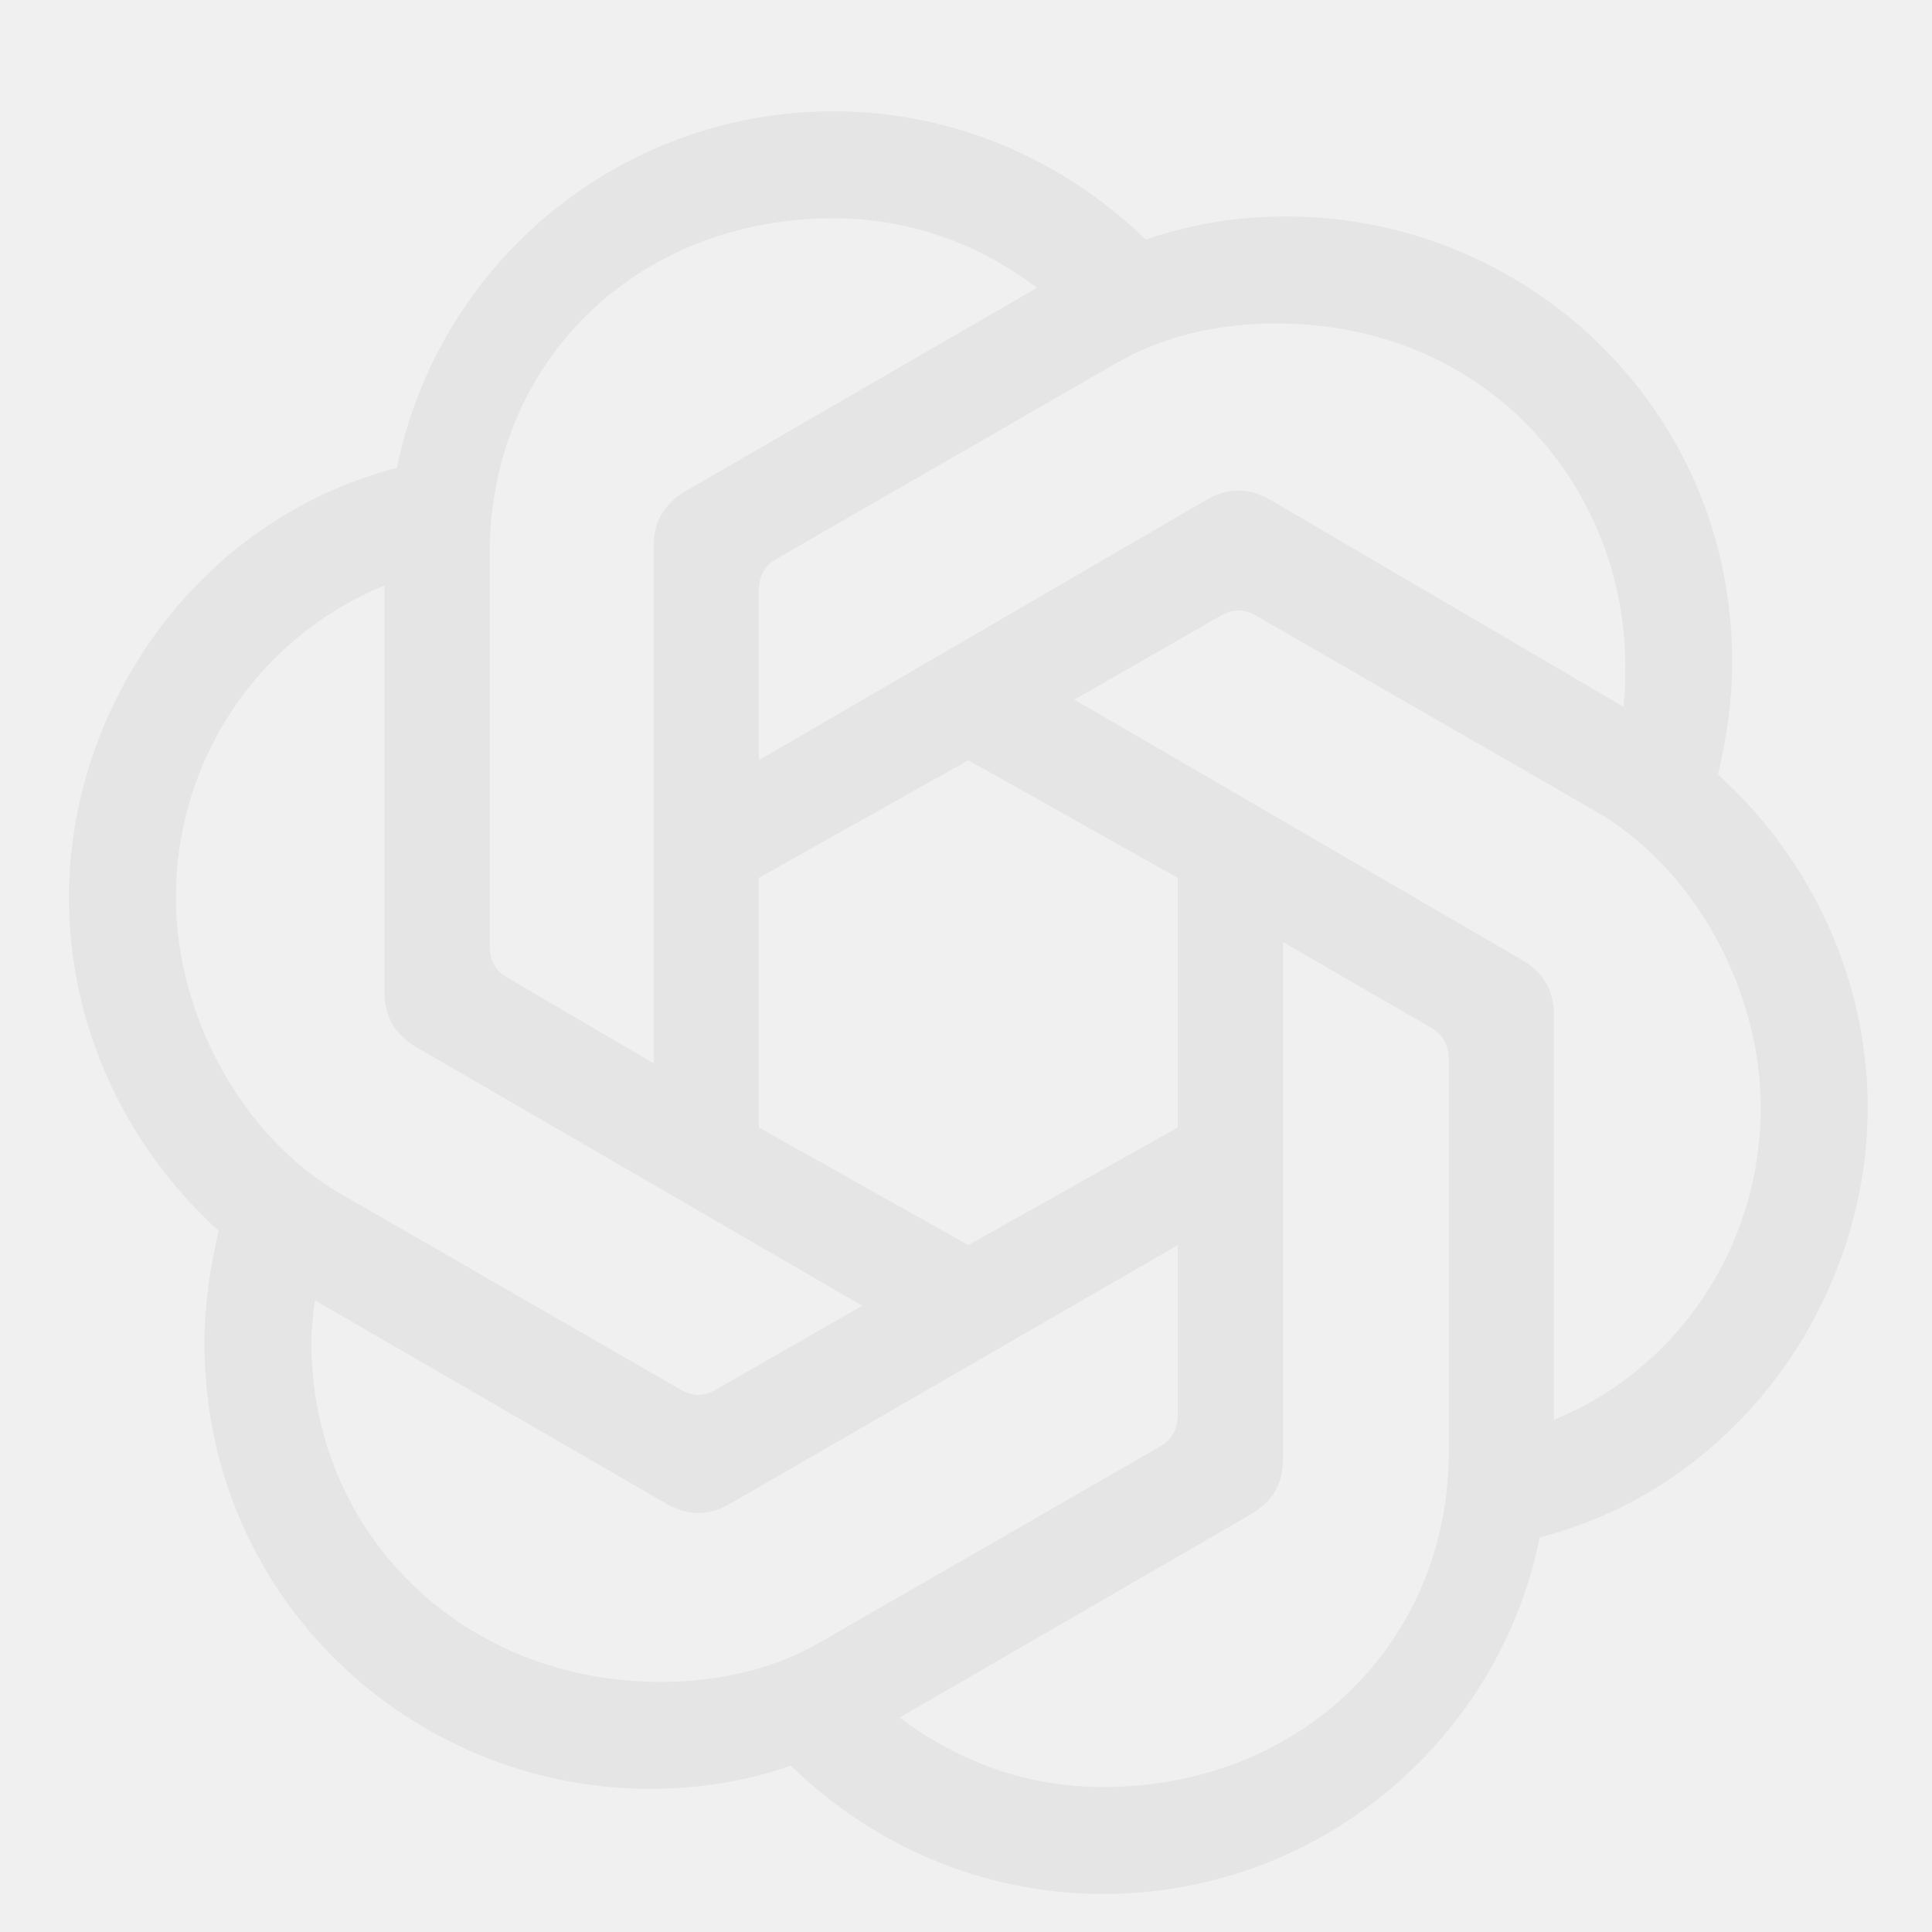
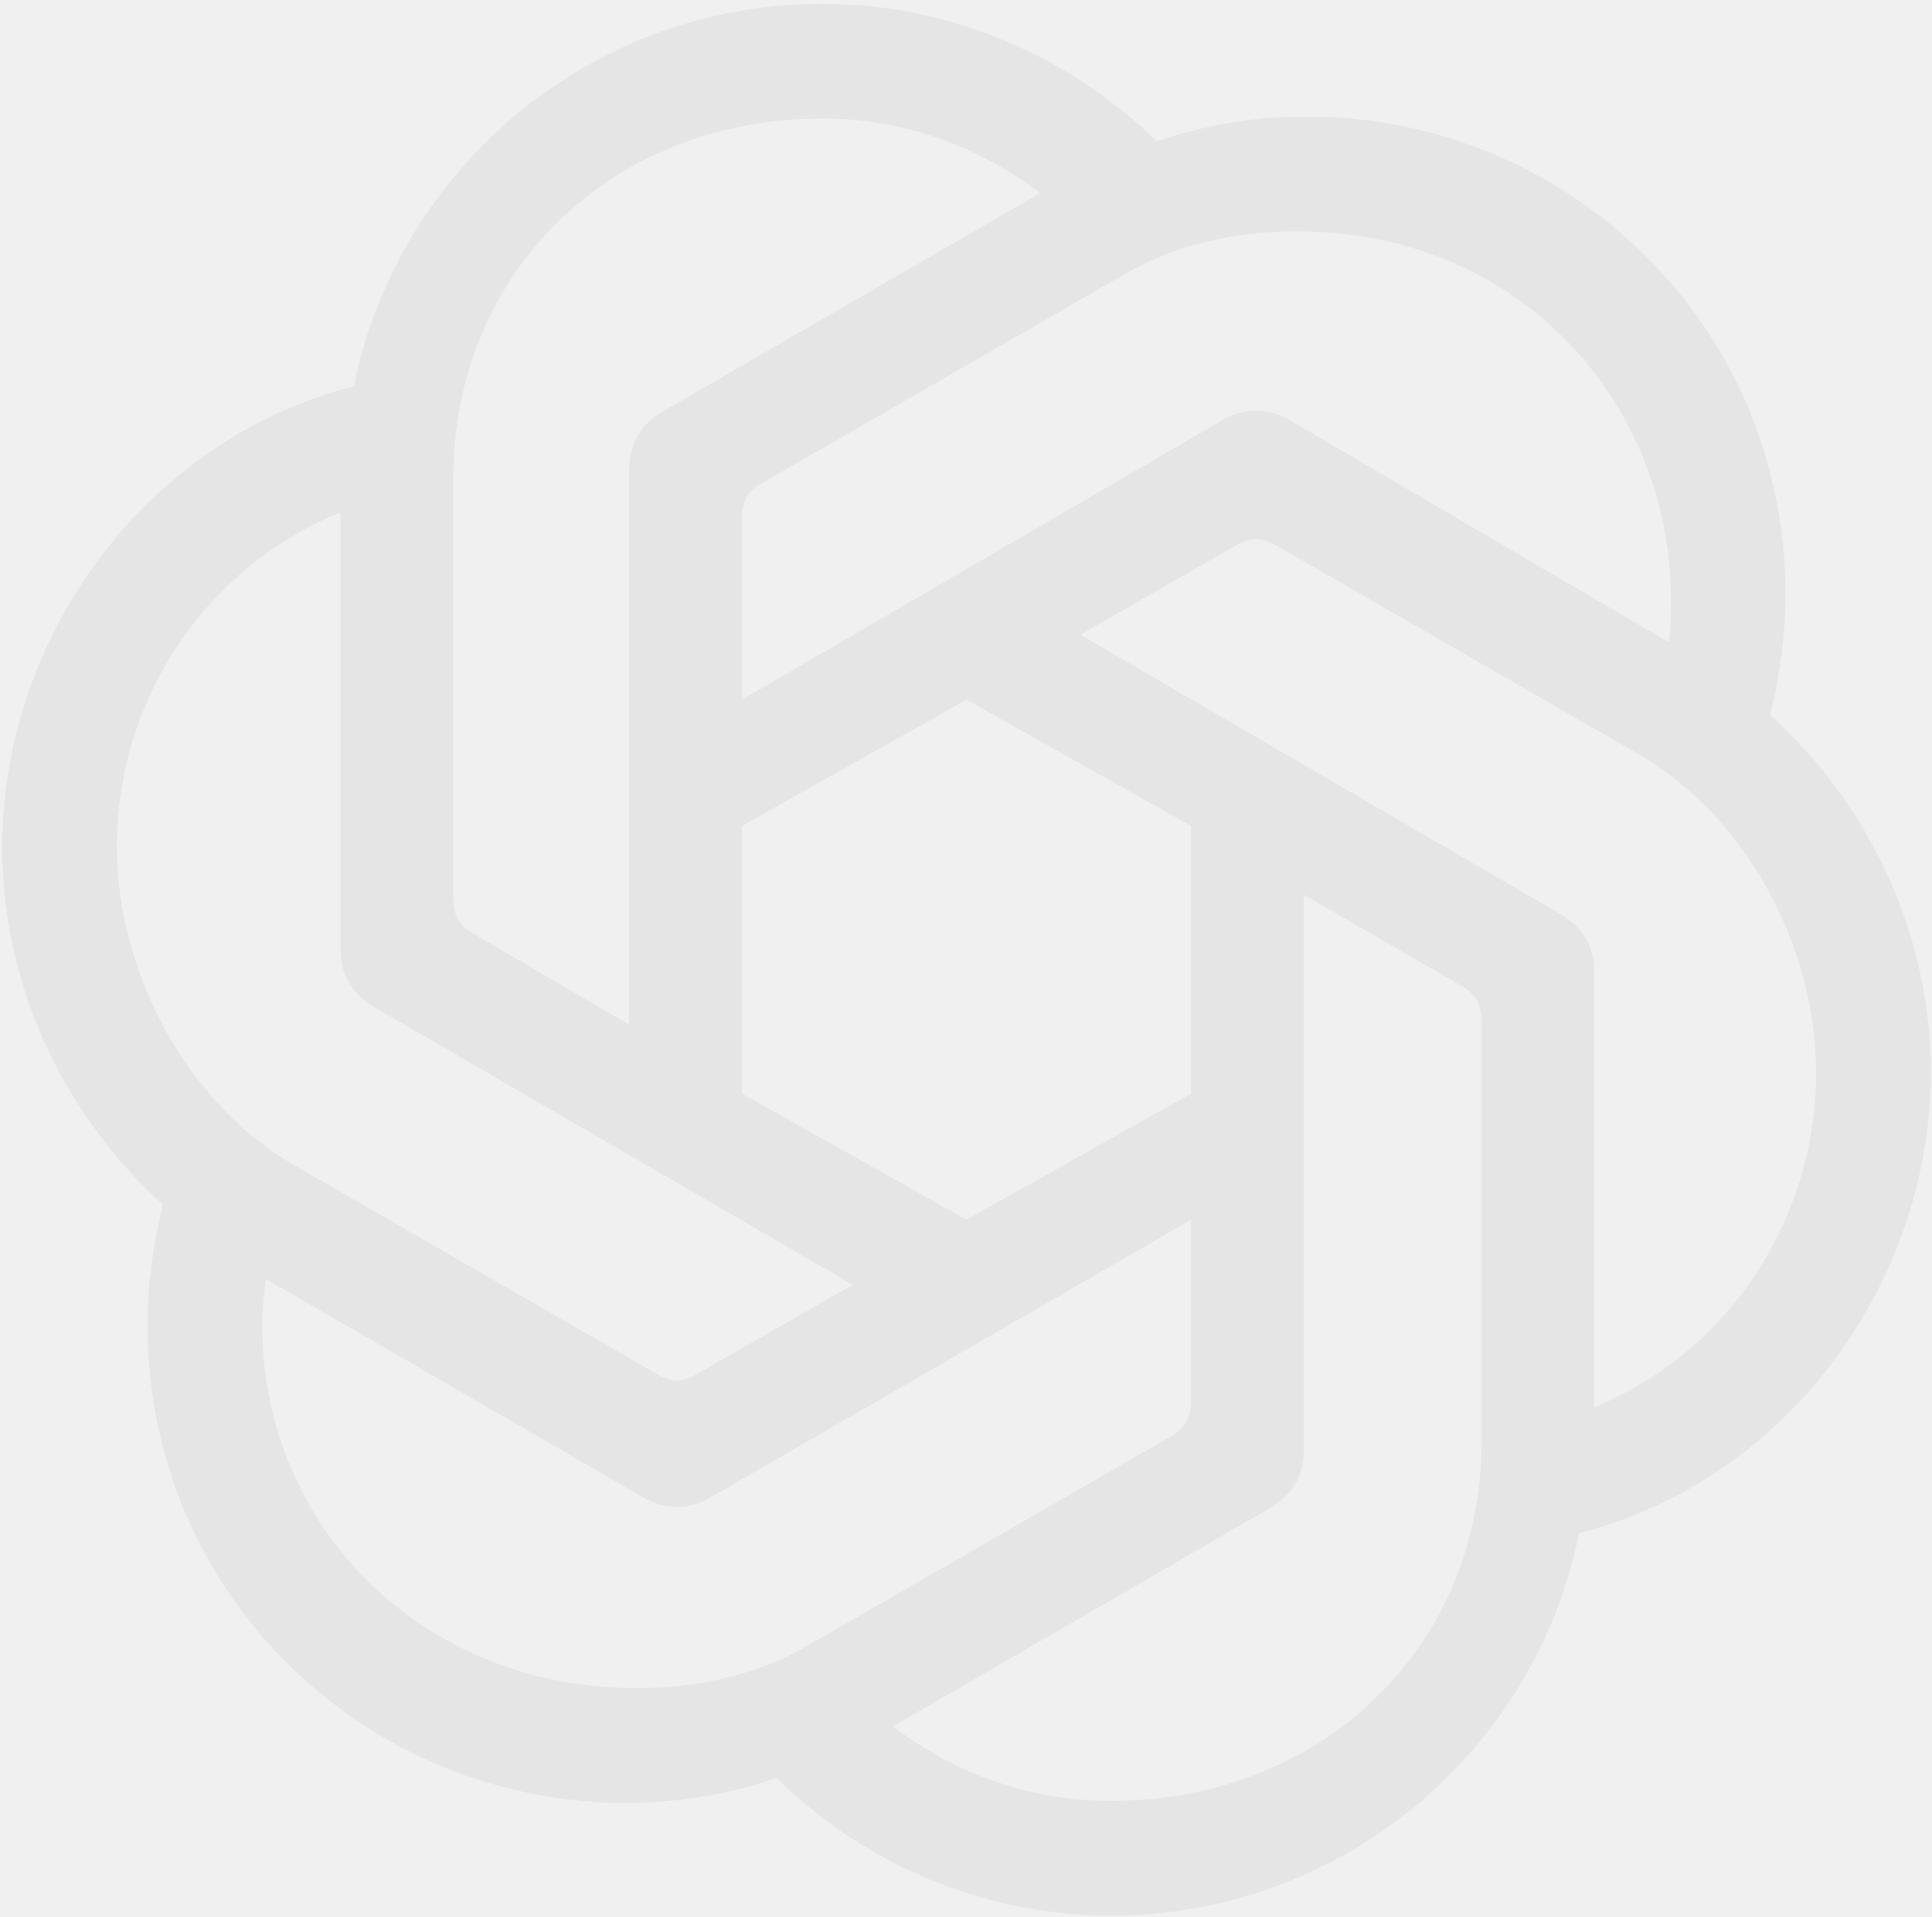
- <svg xmlns="http://www.w3.org/2000/svg" width="721" height="721" viewBox="100 100 520 500" fill="none">
+ <svg xmlns="http://www.w3.org/2000/svg" viewBox="118 119 485 481" fill="none">
  <g clip-path="url(#clip0_1637_2934)">
    <g clip-path="url(#clip1_1637_2934)">
      <path d="M304.246 294.611V249.028C304.246 245.189 305.687 242.309 309.044 240.392L400.692 187.612C413.167 180.415 428.042 177.058 443.394 177.058C500.971 177.058 537.44 221.682 537.44 269.182C537.44 272.54 537.44 276.379 536.959 280.218L441.954 224.558C436.197 221.201 430.437 221.201 424.68 224.558L304.246 294.611ZM518.245 472.145V363.224C518.245 356.505 515.364 351.707 509.608 348.349L389.174 278.296L428.519 255.743C431.877 253.826 434.757 253.826 438.115 255.743L529.762 308.523C556.154 323.879 573.905 356.505 573.905 388.171C573.905 424.636 552.315 458.225 518.245 472.141V472.145ZM275.937 376.182L236.592 353.152C233.235 351.235 231.794 348.354 231.794 344.515V238.956C231.794 187.617 271.139 148.749 324.4 148.749C344.555 148.749 363.264 155.468 379.102 167.463L284.578 222.164C278.822 225.521 275.942 230.319 275.942 237.039V376.186L275.937 376.182ZM360.626 425.122L304.246 393.455V326.283L360.626 294.616L417.002 326.283V393.455L360.626 425.122ZM396.852 570.989C376.698 570.989 357.989 564.27 342.151 552.276L436.674 497.574C442.431 494.217 445.311 489.419 445.311 482.699V343.552L485.138 366.582C488.495 368.499 489.936 371.379 489.936 375.219V480.778C489.936 532.117 450.109 570.985 396.852 570.985V570.989ZM283.134 463.99L191.486 411.211C165.094 395.854 147.343 363.229 147.343 331.562C147.343 294.616 169.415 261.509 203.48 247.593V356.991C203.48 363.71 206.361 368.508 212.117 371.866L332.074 441.437L292.729 463.99C289.372 465.907 286.491 465.907 283.134 463.99ZM277.859 542.68C223.639 542.68 183.813 501.895 183.813 451.514C183.813 447.675 184.294 443.836 184.771 439.997L279.295 494.698C285.051 498.056 290.812 498.056 296.568 494.698L417.002 425.127V470.71C417.002 474.549 415.562 477.429 412.204 479.346L320.557 532.126C308.081 539.323 293.206 542.68 277.854 542.68H277.859ZM396.852 599.776C454.911 599.776 503.37 558.513 514.41 503.812C568.149 489.896 602.696 439.515 602.696 388.176C602.696 354.587 588.303 321.962 562.392 298.45C564.791 288.373 566.231 278.296 566.231 268.224C566.231 199.611 510.571 148.267 446.274 148.267C433.322 148.267 420.846 150.184 408.37 154.505C386.775 133.392 357.026 119.958 324.4 119.958C266.342 119.958 217.883 161.22 206.843 215.921C153.104 229.837 118.557 280.218 118.557 331.557C118.557 365.146 132.95 397.771 158.861 421.283C156.462 431.36 155.022 441.437 155.022 451.51C155.022 520.123 210.682 571.466 274.978 571.466C287.931 571.466 300.407 569.549 312.883 565.228C334.473 586.341 364.222 599.776 396.852 599.776Z" fill="#e5e5e5" />
    </g>
  </g>
  <defs>
    <clipPath id="clip0_1637_2934">
      <rect width="720" height="720" fill="white" transform="translate(0.606934 0.0999756)" />
    </clipPath>
    <clipPath id="clip1_1637_2934">
      <rect width="484.139" height="479.818" fill="white" transform="translate(118.557 119.958)" />
    </clipPath>
  </defs>
</svg>
